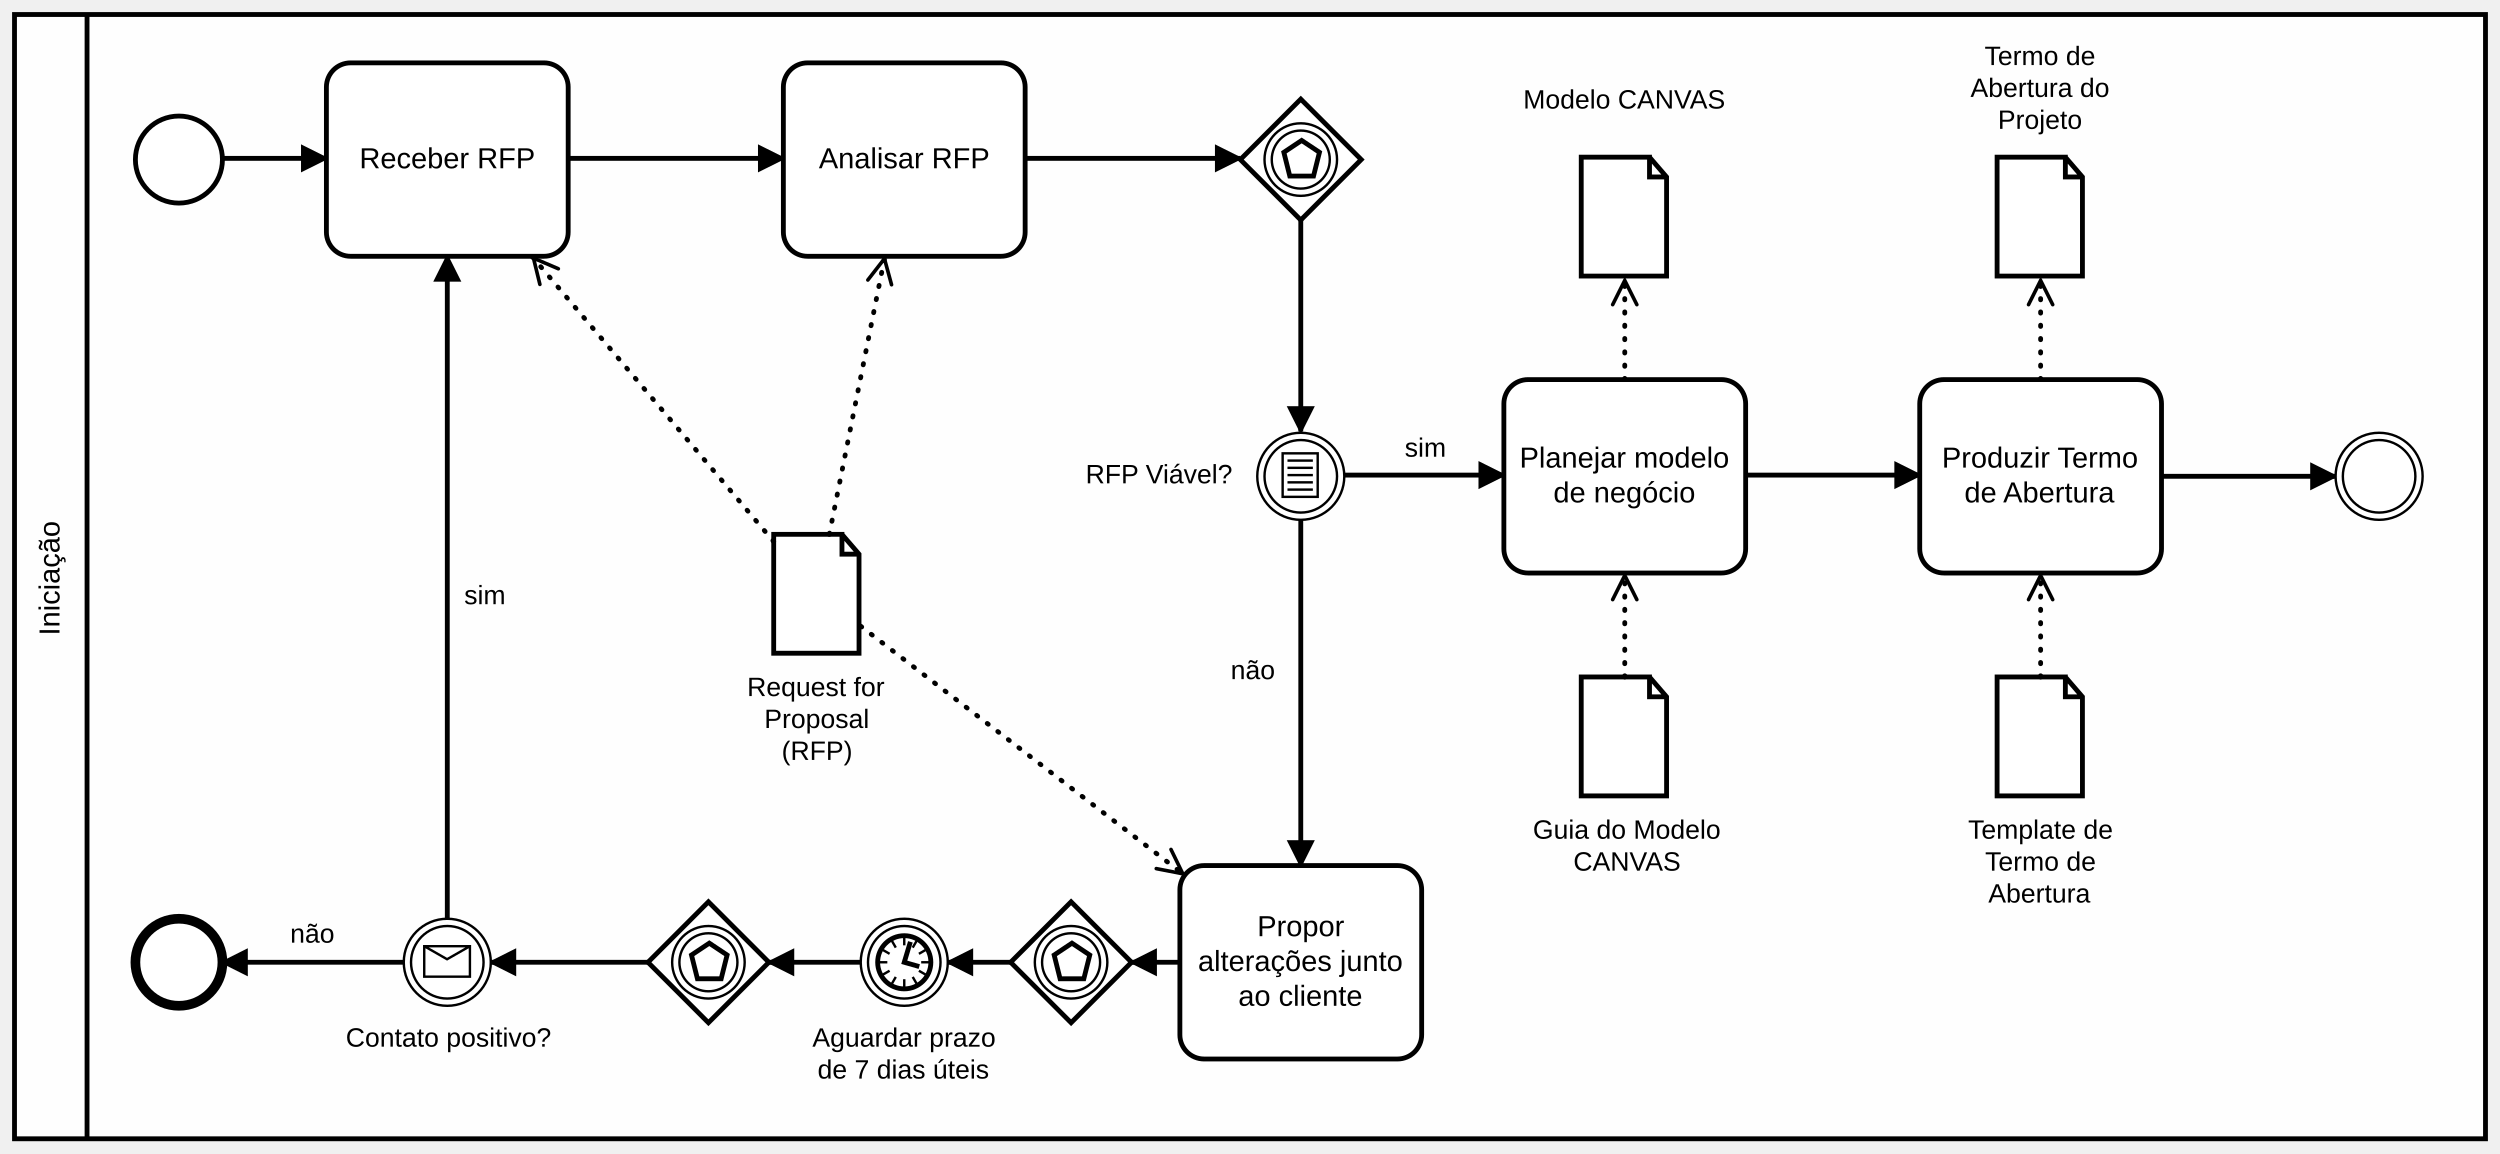
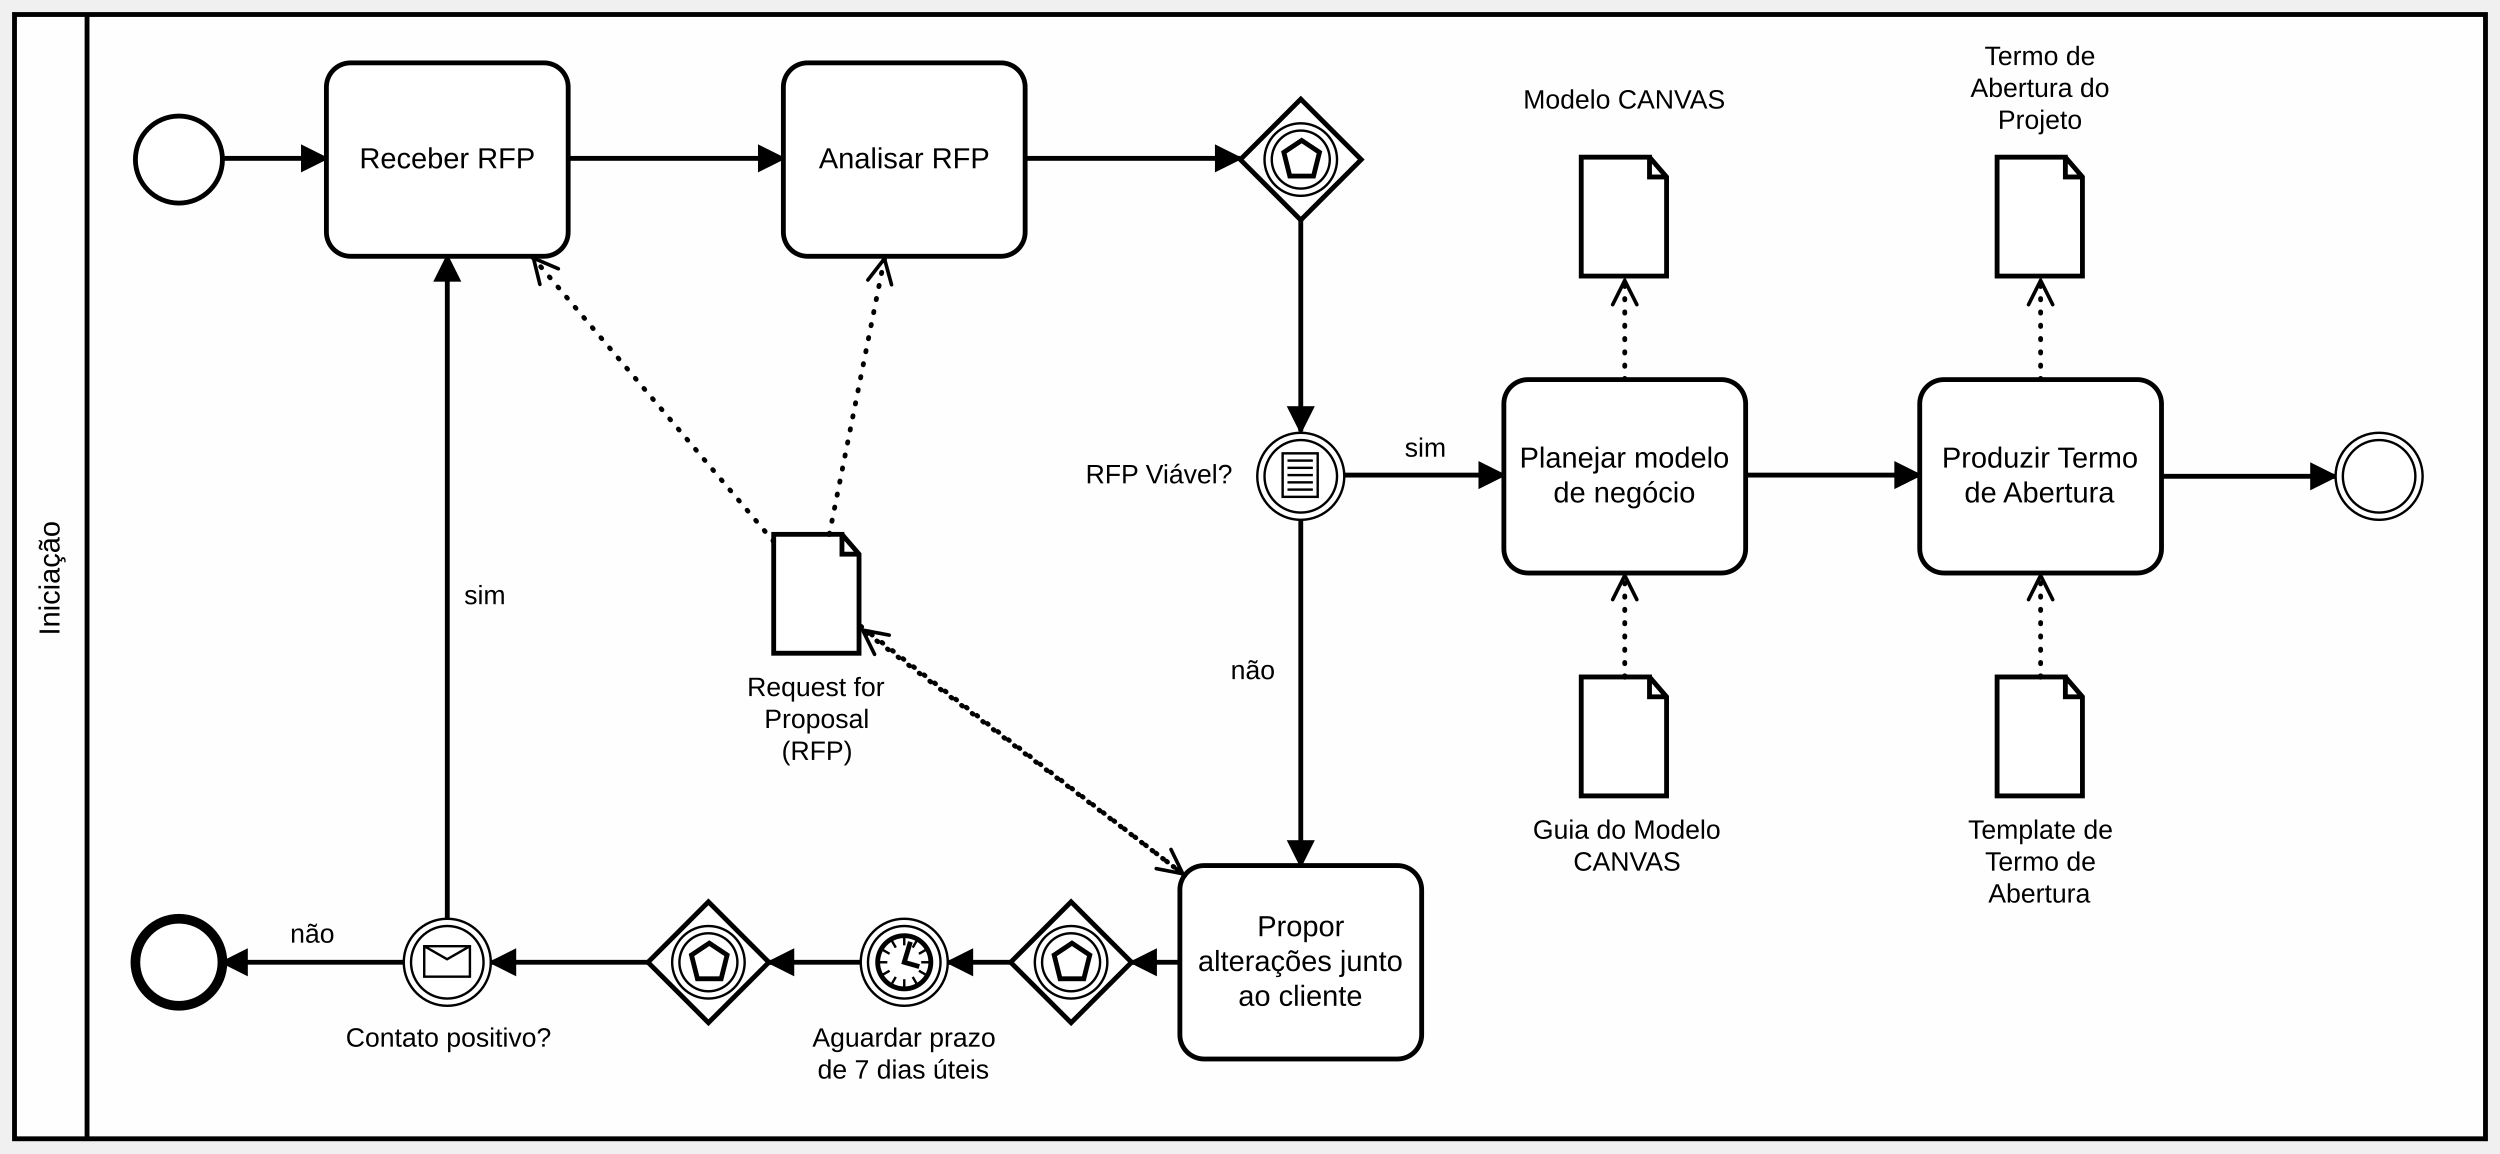
<svg xmlns="http://www.w3.org/2000/svg" width="1034" height="477" viewBox="165 106 1034 477" version="1.1">
  <defs>
-     <marker id="sequenceflow-end-white-black-8kxmvw2g6dghufuf7igqtwug3" viewBox="0 0 20 20" refX="11" refY="10" markerWidth="10" markerHeight="10" orient="auto">
+     <marker id="sequenceflow-end-white-black-ak7y0qr8el3bb672s3110w34h" viewBox="0 0 20 20" refX="11" refY="10" markerWidth="10" markerHeight="10" orient="auto">
      <path d="M 1 5 L 11 10 L 1 15 Z" style="fill: black; stroke-width: 1px; stroke-linecap: round; stroke-dasharray: 10000, 1; stroke: black;" />
    </marker>
-     <marker id="association-end-white-black-8kxmvw2g6dghufuf7igqtwug3" viewBox="0 0 20 20" refX="12" refY="10" markerWidth="10" markerHeight="10" orient="auto">
+     <marker id="association-end-white-black-ak7y0qr8el3bb672s3110w34h" viewBox="0 0 20 20" refX="12" refY="10" markerWidth="10" markerHeight="10" orient="auto">
      <path d="M 1 5 L 11 10 L 1 15" style="fill: none; stroke-width: 1.5px; stroke-linecap: round; stroke-dasharray: 10000, 1; stroke: black;" />
    </marker>
  </defs>
  <g class="djs-group">
    <g class="djs-element djs-shape selected" data-element-id="Participant_0a9of57" style="display: block;" transform="matrix(1 0 0 1 171 112)">
      <g class="djs-visual">
        <rect x="0" y="0" width="1022" height="465" rx="0" ry="0" style="stroke: black; stroke-width: 2px; fill: white; fill-opacity: 0.95;" />
        <polyline points="30,0 30,465 " style="fill: none; stroke: black; stroke-width: 2px;" />
        <text lineHeight="1.2" class="djs-label" style="font-family: Arial, sans-serif; font-size: 12px; font-weight: normal; fill: black;" transform="matrix(-1.83697e-16 -1 1 -1.83697e-16 0 465)">
          <tspan x="208.156" y="18.6">Iniciação</tspan>
        </text>
      </g>
      <rect x="0" y="0" width="1022" height="465" class="djs-hit" style="fill: none; stroke-opacity: 0; stroke: white; stroke-width: 15px;" />
      <rect x="-6" y="-6" width="1034" height="477" class="djs-outline" style="fill: none;" />
    </g>
    <g class="djs-children">
      <g class="djs-group">
        <g class="djs-element djs-connection" data-element-id="SequenceFlow_1qpzbaj" style="display: block;">
          <g class="djs-visual">
-             <path d="m  332,504L257,504 " style="fill: none; stroke-width: 2px; stroke: black; stroke-linejoin: round; marker-end: url('#sequenceflow-end-white-black-8kxmvw2g6dghufuf7igqtwug3');" />
+             <path d="m  332,504L257,504 " style="fill: none; stroke-width: 2px; stroke: black; stroke-linejoin: round; marker-end: url('#sequenceflow-end-white-black-ak7y0qr8el3bb672s3110w34h');" />
          </g>
          <polyline points="332,504 257,504 " class="djs-hit" style="fill: none; stroke-opacity: 0; stroke: white; stroke-width: 15px;" />
          <rect x="251" y="498" width="87" height="12" class="djs-outline" style="fill: none;" />
        </g>
      </g>
      <g class="djs-group">
        <g class="djs-element djs-connection" data-element-id="SequenceFlow_0czqyoo" style="display: block;">
          <g class="djs-visual">
-             <path d="m  350,486L350,212 " style="fill: none; stroke-width: 2px; stroke: black; stroke-linejoin: round; marker-end: url('#sequenceflow-end-white-black-8kxmvw2g6dghufuf7igqtwug3');" />
+             <path d="m  350,486L350,212 " style="fill: none; stroke-width: 2px; stroke: black; stroke-linejoin: round; marker-end: url('#sequenceflow-end-white-black-ak7y0qr8el3bb672s3110w34h');" />
          </g>
          <polyline points="350,486 350,212 " class="djs-hit" style="fill: none; stroke-opacity: 0; stroke: white; stroke-width: 15px;" />
          <rect x="344" y="206" width="12" height="286" class="djs-outline" style="fill: none;" />
        </g>
      </g>
      <g class="djs-group">
        <g class="djs-element djs-connection" data-element-id="SequenceFlow_0jq1gza" style="display: block;">
          <g class="djs-visual">
-             <path d="m  433,504L368,504 " style="fill: none; stroke-width: 2px; stroke: black; stroke-linejoin: round; marker-end: url('#sequenceflow-end-white-black-8kxmvw2g6dghufuf7igqtwug3');" />
+             <path d="m  433,504L368,504 " style="fill: none; stroke-width: 2px; stroke: black; stroke-linejoin: round; marker-end: url('#sequenceflow-end-white-black-ak7y0qr8el3bb672s3110w34h');" />
          </g>
          <polyline points="433,504 368,504 " class="djs-hit" style="fill: none; stroke-opacity: 0; stroke: white; stroke-width: 15px;" />
          <rect x="362" y="498" width="77" height="12" class="djs-outline" style="fill: none;" />
        </g>
      </g>
      <g class="djs-group">
        <g class="djs-element djs-connection" data-element-id="SequenceFlow_00hwxej" style="display: block;">
          <g class="djs-visual">
-             <path d="m  521,504L483,504 " style="fill: none; stroke-width: 2px; stroke: black; stroke-linejoin: round; marker-end: url('#sequenceflow-end-white-black-8kxmvw2g6dghufuf7igqtwug3');" />
+             <path d="m  521,504L483,504 " style="fill: none; stroke-width: 2px; stroke: black; stroke-linejoin: round; marker-end: url('#sequenceflow-end-white-black-ak7y0qr8el3bb672s3110w34h');" />
          </g>
          <polyline points="521,504 483,504 " class="djs-hit" style="fill: none; stroke-opacity: 0; stroke: white; stroke-width: 15px;" />
          <rect x="477" y="498" width="50" height="12" class="djs-outline" style="fill: none;" />
        </g>
      </g>
      <g class="djs-group">
        <g class="djs-element djs-connection" data-element-id="SequenceFlow_1mf11mu" style="display: block;">
          <g class="djs-visual">
-             <path d="m  583,504L557,504 " style="fill: none; stroke-width: 2px; stroke: black; stroke-linejoin: round; marker-end: url('#sequenceflow-end-white-black-8kxmvw2g6dghufuf7igqtwug3');" />
+             <path d="m  583,504L557,504 " style="fill: none; stroke-width: 2px; stroke: black; stroke-linejoin: round; marker-end: url('#sequenceflow-end-white-black-ak7y0qr8el3bb672s3110w34h');" />
          </g>
          <polyline points="583,504 557,504 " class="djs-hit" style="fill: none; stroke-opacity: 0; stroke: white; stroke-width: 15px;" />
          <rect x="551" y="498" width="38" height="12" class="djs-outline" style="fill: none;" />
        </g>
      </g>
      <g class="djs-group">
        <g class="djs-element djs-connection" data-element-id="SequenceFlow_1xzi9to" style="display: block;">
          <g class="djs-visual">
-             <path d="m  1059,303L1131,303 " style="fill: none; stroke-width: 2px; stroke: black; stroke-linejoin: round; marker-end: url('#sequenceflow-end-white-black-8kxmvw2g6dghufuf7igqtwug3');" />
+             <path d="m  1059,303L1131,303 " style="fill: none; stroke-width: 2px; stroke: black; stroke-linejoin: round; marker-end: url('#sequenceflow-end-white-black-ak7y0qr8el3bb672s3110w34h');" />
          </g>
          <polyline points="1059,303 1131,303 " class="djs-hit" style="fill: none; stroke-opacity: 0; stroke: white; stroke-width: 15px;" />
          <rect x="1053" y="297" width="84" height="12" class="djs-outline" style="fill: none;" />
        </g>
      </g>
      <g class="djs-group">
        <g class="djs-element djs-connection" data-element-id="SequenceFlow_2" style="display: block;">
          <g class="djs-visual">
-             <path d="m  400,171.5L489,171.5 " style="fill: none; stroke-width: 2px; stroke: black; stroke-linejoin: round; marker-end: url('#sequenceflow-end-white-black-8kxmvw2g6dghufuf7igqtwug3');" />
+             <path d="m  400,171.5L489,171.5 " style="fill: none; stroke-width: 2px; stroke: black; stroke-linejoin: round; marker-end: url('#sequenceflow-end-white-black-ak7y0qr8el3bb672s3110w34h');" />
          </g>
          <polyline points="400,171.5 489,171.5 " class="djs-hit" style="fill: none; stroke-opacity: 0; stroke: white; stroke-width: 15px;" />
          <rect x="394" y="165.5" width="101" height="12" class="djs-outline" style="fill: none;" />
        </g>
      </g>
      <g class="djs-group">
        <g class="djs-element djs-connection" data-element-id="SequenceFlow_1" style="display: block;">
          <g class="djs-visual">
-             <path d="m  257,171.5L300,171.5 " style="fill: none; stroke-width: 2px; stroke: black; stroke-linejoin: round; marker-end: url('#sequenceflow-end-white-black-8kxmvw2g6dghufuf7igqtwug3');" />
+             <path d="m  257,171.5L300,171.5 " style="fill: none; stroke-width: 2px; stroke: black; stroke-linejoin: round; marker-end: url('#sequenceflow-end-white-black-ak7y0qr8el3bb672s3110w34h');" />
          </g>
          <polyline points="257,171.5 300,171.5 " class="djs-hit" style="fill: none; stroke-opacity: 0; stroke: white; stroke-width: 15px;" />
          <rect x="251" y="165.5" width="55" height="12" class="djs-outline" style="fill: none;" />
        </g>
      </g>
      <g class="djs-group">
        <g class="djs-element djs-connection" data-element-id="SequenceFlow_0r278dv" style="display: block;">
          <g class="djs-visual">
-             <path d="m  589,171.5L678,171.5 " style="fill: none; stroke-width: 2px; stroke: black; stroke-linejoin: round; marker-end: url('#sequenceflow-end-white-black-8kxmvw2g6dghufuf7igqtwug3');" />
+             <path d="m  589,171.5L678,171.5 " style="fill: none; stroke-width: 2px; stroke: black; stroke-linejoin: round; marker-end: url('#sequenceflow-end-white-black-ak7y0qr8el3bb672s3110w34h');" />
          </g>
          <polyline points="589,171.5 678,171.5 " class="djs-hit" style="fill: none; stroke-opacity: 0; stroke: white; stroke-width: 15px;" />
          <rect x="583" y="165.5" width="101" height="12" class="djs-outline" style="fill: none;" />
        </g>
      </g>
      <g class="djs-group">
        <g class="djs-element djs-connection" data-element-id="SequenceFlow_1a2kr7y" style="display: block;">
          <g class="djs-visual">
-             <path d="m  703,196.5L703,284.5 " style="fill: none; stroke-width: 2px; stroke: black; stroke-linejoin: round; marker-end: url('#sequenceflow-end-white-black-8kxmvw2g6dghufuf7igqtwug3');" />
+             <path d="m  703,196.5L703,284.5 " style="fill: none; stroke-width: 2px; stroke: black; stroke-linejoin: round; marker-end: url('#sequenceflow-end-white-black-ak7y0qr8el3bb672s3110w34h');" />
          </g>
          <polyline points="703,196.5 703,284.5 " class="djs-hit" style="fill: none; stroke-opacity: 0; stroke: white; stroke-width: 15px;" />
          <rect x="697" y="190.5" width="12" height="100" class="djs-outline" style="fill: none;" />
        </g>
      </g>
      <g class="djs-group">
        <g class="djs-element djs-connection" data-element-id="SequenceFlow_06cqgjv" style="display: block;">
          <g class="djs-visual">
-             <path d="m  703,321L703,464 " style="fill: none; stroke-width: 2px; stroke: black; stroke-linejoin: round; marker-end: url('#sequenceflow-end-white-black-8kxmvw2g6dghufuf7igqtwug3');" />
+             <path d="m  703,321L703,464 " style="fill: none; stroke-width: 2px; stroke: black; stroke-linejoin: round; marker-end: url('#sequenceflow-end-white-black-ak7y0qr8el3bb672s3110w34h');" />
          </g>
          <polyline points="703,321 703,464 " class="djs-hit" style="fill: none; stroke-opacity: 0; stroke: white; stroke-width: 15px;" />
          <rect x="697" y="315" width="12" height="155" class="djs-outline" style="fill: none;" />
        </g>
      </g>
      <g class="djs-group">
        <g class="djs-element djs-connection" data-element-id="SequenceFlow_01u5vrc" style="display: block;">
          <g class="djs-visual">
-             <path d="m  721,302.5L787,302.5 " style="fill: none; stroke-width: 2px; stroke: black; stroke-linejoin: round; marker-end: url('#sequenceflow-end-white-black-8kxmvw2g6dghufuf7igqtwug3');" />
+             <path d="m  721,302.5L787,302.5 " style="fill: none; stroke-width: 2px; stroke: black; stroke-linejoin: round; marker-end: url('#sequenceflow-end-white-black-ak7y0qr8el3bb672s3110w34h');" />
          </g>
          <polyline points="721,302.5 787,302.5 " class="djs-hit" style="fill: none; stroke-opacity: 0; stroke: white; stroke-width: 15px;" />
          <rect x="715" y="296.5" width="78" height="12" class="djs-outline" style="fill: none;" />
        </g>
      </g>
      <g class="djs-group">
        <g class="djs-element djs-connection" data-element-id="SequenceFlow_0p19n75" style="display: block;">
          <g class="djs-visual">
-             <path d="m  653,504L633,504 " style="fill: none; stroke-width: 2px; stroke: black; stroke-linejoin: round; marker-end: url('#sequenceflow-end-white-black-8kxmvw2g6dghufuf7igqtwug3');" />
+             <path d="m  653,504L633,504 " style="fill: none; stroke-width: 2px; stroke: black; stroke-linejoin: round; marker-end: url('#sequenceflow-end-white-black-ak7y0qr8el3bb672s3110w34h');" />
          </g>
          <polyline points="653,504 633,504 " class="djs-hit" style="fill: none; stroke-opacity: 0; stroke: white; stroke-width: 15px;" />
          <rect x="627" y="498" width="32" height="12" class="djs-outline" style="fill: none;" />
        </g>
      </g>
      <g class="djs-group">
        <g class="djs-element djs-connection" data-element-id="SequenceFlow_1hko1fe" style="display: block;">
          <g class="djs-visual">
-             <path d="m  887,302.5L959,302.5 " style="fill: none; stroke-width: 2px; stroke: black; stroke-linejoin: round; marker-end: url('#sequenceflow-end-white-black-8kxmvw2g6dghufuf7igqtwug3');" />
+             <path d="m  887,302.5L959,302.5 " style="fill: none; stroke-width: 2px; stroke: black; stroke-linejoin: round; marker-end: url('#sequenceflow-end-white-black-ak7y0qr8el3bb672s3110w34h');" />
          </g>
          <polyline points="887,302.5 959,302.5 " class="djs-hit" style="fill: none; stroke-opacity: 0; stroke: white; stroke-width: 15px;" />
          <rect x="881" y="296.5" width="84" height="12" class="djs-outline" style="fill: none;" />
        </g>
      </g>
      <g class="djs-group">
        <g class="djs-element djs-shape" data-element-id="Task_1" style="display: block;" transform="matrix(1 0 0 1 300 132)">
          <g class="djs-visual">
            <rect x="0" y="0" width="100" height="80" rx="10" ry="10" style="stroke: black; stroke-width: 2px; fill: white; fill-opacity: 0.95;" />
            <text lineHeight="1.2" class="djs-label" style="font-family: Arial, sans-serif; font-size: 12px; font-weight: normal; fill: black;">
              <tspan x="13.656" y="43.6">Receber RFP</tspan>
            </text>
          </g>
          <rect x="0" y="0" width="100" height="80" class="djs-hit" style="fill: none; stroke-opacity: 0; stroke: white; stroke-width: 15px;" />
          <rect x="-6" y="-6" width="112" height="92" class="djs-outline" style="fill: none;" />
        </g>
      </g>
      <g class="djs-group">
        <g class="djs-element djs-shape" data-element-id="StartEvent_1" style="display: block;" transform="matrix(1 0 0 1 221 154)">
          <g class="djs-visual">
            <circle cx="18" cy="18" r="18" style="stroke: black; stroke-width: 2px; fill: white; fill-opacity: 0.95;" />
          </g>
          <rect x="0" y="0" width="36" height="36" class="djs-hit" style="fill: none; stroke-opacity: 0; stroke: white; stroke-width: 15px;" />
          <rect x="-6" y="-6" width="48" height="48" class="djs-outline" style="fill: none;" />
        </g>
      </g>
      <g class="djs-group">
        <g class="djs-element djs-shape" data-element-id="Task_1qwkkqr" style="display: block;" transform="matrix(1 0 0 1 489 132)">
          <g class="djs-visual">
            <rect x="0" y="0" width="100" height="80" rx="10" ry="10" style="stroke: black; stroke-width: 2px; fill: white; fill-opacity: 0.95;" />
            <text lineHeight="1.2" class="djs-label" style="font-family: Arial, sans-serif; font-size: 12px; font-weight: normal; fill: black;">
              <tspan x="14.664" y="43.6">Analisar RFP</tspan>
            </text>
          </g>
          <rect x="0" y="0" width="100" height="80" class="djs-hit" style="fill: none; stroke-opacity: 0; stroke: white; stroke-width: 15px;" />
          <rect x="-6" y="-6" width="112" height="92" class="djs-outline" style="fill: none;" />
        </g>
      </g>
      <g class="djs-group">
        <g class="djs-element djs-shape" data-element-id="IntermediateCatchEvent_14j4q5m" style="display: block;" transform="matrix(1 0 0 1 685 285)">
          <g class="djs-visual">
            <circle cx="18" cy="18" r="18" style="stroke: black; stroke-width: 1px; fill: white; fill-opacity: 0.95;" />
            <circle cx="18" cy="18" r="15" style="stroke: black; stroke-width: 1px; fill: none;" />
            <path d="M 10.5,8.5 l 14.5,0 l 0,18 l -14.5,0 Z M 12.5,11.5 l 10.5,0 M 12.5,14.5 l 10.5,0 M 12.5,17.5 l 10.5,0 M 12.5,20.5 l 10.5,0 M 12.5,23.5 l 10.5,0 M 12.5,26.5 l 10.5,0 " style="fill: none; stroke-width: 1px; stroke: black;" />
          </g>
          <rect x="0" y="0" width="36" height="36" class="djs-hit" style="fill: none; stroke-opacity: 0; stroke: white; stroke-width: 15px;" />
          <rect x="-6" y="-6" width="48" height="48" class="djs-outline" style="fill: none;" />
        </g>
      </g>
      <g class="djs-group">
        <g class="djs-element djs-shape" data-element-id="IntermediateCatchEvent_14j4q5m_label" style="display: block;" transform="matrix(1 0 0 1 614 296)">
          <g class="djs-visual">
            <text lineHeight="1.2" class="djs-label" style="font-family: Arial, sans-serif; font-size: 11px; font-weight: normal; fill: black;">
              <tspan x="0" y="9.9">RFP Viável?</tspan>
            </text>
          </g>
          <rect x="0" y="0" width="61" height="14" class="djs-hit" style="fill: none; stroke-opacity: 0; stroke: white; stroke-width: 15px;" />
          <rect x="-6" y="-6" width="73" height="26" class="djs-outline" style="fill: none;" />
        </g>
      </g>
      <g class="djs-group">
        <g class="djs-element djs-shape" data-element-id="Task_16v9xce" style="display: block;" transform="matrix(1 0 0 1 787 263)">
          <g class="djs-visual">
            <rect x="0" y="0" width="100" height="80" rx="10" ry="10" style="stroke: black; stroke-width: 2px; fill: white; fill-opacity: 0.95;" />
            <text lineHeight="1.2" class="djs-label" style="font-family: Arial, sans-serif; font-size: 12px; font-weight: normal; fill: black;">
              <tspan x="6.484" y="36.4">Planejar modelo</tspan>
              <tspan x="20.484" y="50.8">de negócio</tspan>
            </text>
          </g>
          <rect x="0" y="0" width="100" height="80" class="djs-hit" style="fill: none; stroke-opacity: 0; stroke: white; stroke-width: 15px;" />
          <rect x="-6" y="-6" width="112" height="92" class="djs-outline" style="fill: none;" />
        </g>
      </g>
      <g class="djs-group">
        <g class="djs-element djs-shape" data-element-id="ExclusiveGateway_1w0jxsq" style="display: block;" transform="matrix(1 0 0 1 678 147)">
          <g class="djs-visual">
            <polygon points="25,0 50,25 25,50 0,25" style="stroke: black; stroke-width: 2px; fill: white; fill-opacity: 0.95;" />
            <circle cx="25" cy="25" r="15" style="stroke: black; stroke-width: 1px; fill: none;" />
            <circle cx="25" cy="25" r="12" style="stroke: black; stroke-width: 1px; fill: none;" />
            <path d="m 18,22 7.364,-4.909 7.364,4.909 -2.455,9.818 -9.818,0 z" style="fill: none; stroke-width: 2px; stroke: black;" />
          </g>
          <rect x="0" y="0" width="50" height="50" class="djs-hit" style="fill: none; stroke-opacity: 0; stroke: white; stroke-width: 15px;" />
          <rect x="-6" y="-6" width="62" height="62" class="djs-outline" style="fill: none;" />
        </g>
      </g>
      <g class="djs-group">
        <g class="djs-element djs-shape" data-element-id="Task_0hff3eb" style="display: block;" transform="matrix(1 0 0 1 959 263)">
          <g class="djs-visual">
            <rect x="0" y="0" width="100" height="80" rx="10" ry="10" style="stroke: black; stroke-width: 2px; fill: white; fill-opacity: 0.95;" />
            <text lineHeight="1.2" class="djs-label" style="font-family: Arial, sans-serif; font-size: 12px; font-weight: normal; fill: black;">
              <tspan x="9.164" y="36.4">Produzir Termo </tspan>
              <tspan x="18.484" y="50.8">de Abertura</tspan>
            </text>
          </g>
          <rect x="0" y="0" width="100" height="80" class="djs-hit" style="fill: none; stroke-opacity: 0; stroke: white; stroke-width: 15px;" />
          <rect x="-6" y="-6" width="112" height="92" class="djs-outline" style="fill: none;" />
        </g>
      </g>
      <g class="djs-group">
        <g class="djs-element djs-shape" data-element-id="DataObjectReference_05w0q3a" style="display: block;" transform="matrix(1 0 0 1 991 171)">
          <g class="djs-visual">
            <path d="m 0,0 28.235,0 7.059,8.197 0,40.984 -35.294,0 0,-49.18 28.235,0 0,8.197 7.059,0" style="fill: white; stroke-width: 2px; stroke: black; fill-opacity: 0.95;" />
          </g>
          <rect x="0" y="0" width="36" height="50" class="djs-hit" style="fill: none; stroke-opacity: 0; stroke: white; stroke-width: 15px;" />
          <rect x="-6" y="-6" width="48" height="62" class="djs-outline" style="fill: none;" />
        </g>
      </g>
      <g class="djs-group">
        <g class="djs-element djs-shape" data-element-id="DataObjectReference_05w0q3a_label" style="display: block;" transform="matrix(1 0 0 1 980 123)">
          <g class="djs-visual">
            <text lineHeight="1.2" class="djs-label" style="font-family: Arial, sans-serif; font-size: 11px; font-weight: normal; fill: black;">
              <tspan x="5.812" y="9.9">Termo de </tspan>
              <tspan x="0" y="23.1">Abertura do </tspan>
              <tspan x="11.312" y="36.3">Projeto</tspan>
            </text>
          </g>
          <rect x="0" y="0" width="58" height="40" class="djs-hit" style="fill: none; stroke-opacity: 0; stroke: white; stroke-width: 15px;" />
          <rect x="-6" y="-6" width="70" height="52" class="djs-outline" style="fill: none;" />
        </g>
      </g>
      <g class="djs-group">
        <g class="djs-element djs-shape" data-element-id="DataObjectReference_04r1foq" style="display: block;" transform="matrix(1 0 0 1 819 171)">
          <g class="djs-visual">
            <path d="m 0,0 28.235,0 7.059,8.197 0,40.984 -35.294,0 0,-49.18 28.235,0 0,8.197 7.059,0" style="fill: white; stroke-width: 2px; stroke: black; fill-opacity: 0.95;" />
          </g>
          <rect x="0" y="0" width="36" height="50" class="djs-hit" style="fill: none; stroke-opacity: 0; stroke: white; stroke-width: 15px;" />
          <rect x="-6" y="-6" width="48" height="62" class="djs-outline" style="fill: none;" />
        </g>
      </g>
      <g class="djs-group">
        <g class="djs-element djs-shape" data-element-id="DataObjectReference_04r1foq_label" style="display: block;" transform="matrix(1 0 0 1 795 141)">
          <g class="djs-visual">
            <text lineHeight="1.2" class="djs-label" style="font-family: Arial, sans-serif; font-size: 11px; font-weight: normal; fill: black;">
              <tspan x="0" y="9.9">Modelo CANVAS</tspan>
            </text>
          </g>
          <rect x="0" y="0" width="84" height="14" class="djs-hit" style="fill: none; stroke-opacity: 0; stroke: white; stroke-width: 15px;" />
          <rect x="-6" y="-6" width="96" height="26" class="djs-outline" style="fill: none;" />
        </g>
      </g>
      <g class="djs-group">
        <g class="djs-element djs-shape" data-element-id="IntermediateThrowEvent_1yqa1kl" style="display: block;" transform="matrix(1 0 0 1 1131 285)">
          <g class="djs-visual">
            <circle cx="18" cy="18" r="18" style="stroke: black; stroke-width: 1px; fill: white; fill-opacity: 0.95;" />
            <circle cx="18" cy="18" r="15" style="stroke: black; stroke-width: 1px; fill: none;" />
          </g>
          <rect x="0" y="0" width="36" height="36" class="djs-hit" style="fill: none; stroke-opacity: 0; stroke: white; stroke-width: 15px;" />
          <rect x="-6" y="-6" width="48" height="48" class="djs-outline" style="fill: none;" />
        </g>
      </g>
      <g class="djs-group">
        <g class="djs-element djs-shape" data-element-id="Task_1bnhcu4" style="display: block;" transform="matrix(1 0 0 1 653 464)">
          <g class="djs-visual">
            <rect x="0" y="0" width="100" height="80" rx="10" ry="10" style="stroke: black; stroke-width: 2px; fill: white; fill-opacity: 0.95;" />
            <text lineHeight="1.2" class="djs-label" style="font-family: Arial, sans-serif; font-size: 12px; font-weight: normal; fill: black;">
              <tspan x="31.992" y="29.2">Propor </tspan>
              <tspan x="7.477" y="43.6">alterações junto </tspan>
              <tspan x="24.156" y="58">ao cliente</tspan>
            </text>
          </g>
          <rect x="0" y="0" width="100" height="80" class="djs-hit" style="fill: none; stroke-opacity: 0; stroke: white; stroke-width: 15px;" />
          <rect x="-6" y="-6" width="112" height="92" class="djs-outline" style="fill: none;" />
        </g>
      </g>
      <g class="djs-group">
        <g class="djs-element djs-shape" data-element-id="ExclusiveGateway_0kgq9fa" style="display: block;" transform="matrix(1 0 0 1 583 479)">
          <g class="djs-visual">
            <polygon points="25,0 50,25 25,50 0,25" style="stroke: black; stroke-width: 2px; fill: white; fill-opacity: 0.95;" />
            <circle cx="25" cy="25" r="15" style="stroke: black; stroke-width: 1px; fill: none;" />
            <circle cx="25" cy="25" r="12" style="stroke: black; stroke-width: 1px; fill: none;" />
            <path d="m 18,22 7.364,-4.909 7.364,4.909 -2.455,9.818 -9.818,0 z" style="fill: none; stroke-width: 2px; stroke: black;" />
          </g>
          <rect x="0" y="0" width="50" height="50" class="djs-hit" style="fill: none; stroke-opacity: 0; stroke: white; stroke-width: 15px;" />
          <rect x="-6" y="-6" width="62" height="62" class="djs-outline" style="fill: none;" />
        </g>
      </g>
      <g class="djs-group">
        <g class="djs-element djs-shape" data-element-id="ExclusiveGateway_046lf9d" style="display: block;" transform="matrix(1 0 0 1 433 479)">
          <g class="djs-visual">
            <polygon points="25,0 50,25 25,50 0,25" style="stroke: black; stroke-width: 2px; fill: white; fill-opacity: 0.95;" />
            <circle cx="25" cy="25" r="15" style="stroke: black; stroke-width: 1px; fill: none;" />
            <circle cx="25" cy="25" r="12" style="stroke: black; stroke-width: 1px; fill: none;" />
            <path d="m 18,22 7.364,-4.909 7.364,4.909 -2.455,9.818 -9.818,0 z" style="fill: none; stroke-width: 2px; stroke: black;" />
          </g>
          <rect x="0" y="0" width="50" height="50" class="djs-hit" style="fill: none; stroke-opacity: 0; stroke: white; stroke-width: 15px;" />
          <rect x="-6" y="-6" width="62" height="62" class="djs-outline" style="fill: none;" />
        </g>
      </g>
      <g class="djs-group">
        <g class="djs-element djs-shape" data-element-id="IntermediateCatchEvent_0dlj7a7" style="display: block;" transform="matrix(1 0 0 1 332 486)">
          <g class="djs-visual">
            <circle cx="18" cy="18" r="18" style="stroke: black; stroke-width: 1px; fill: white; fill-opacity: 0.95;" />
            <circle cx="18" cy="18" r="15" style="stroke: black; stroke-width: 1px; fill: none;" />
            <path d="m 8.46,11.34 l 0,12.6 l 18.9,0 l 0,-12.6 z l 9.45,5.4 l 9.45,-5.4" style="fill: white; stroke-width: 1px; stroke: black;" />
          </g>
          <rect x="0" y="0" width="36" height="36" class="djs-hit" style="fill: none; stroke-opacity: 0; stroke: white; stroke-width: 15px;" />
          <rect x="-6" y="-6" width="48" height="48" class="djs-outline" style="fill: none;" />
        </g>
      </g>
      <g class="djs-group">
        <g class="djs-element djs-shape" data-element-id="IntermediateCatchEvent_0dlj7a7_label" style="display: block;" transform="matrix(1 0 0 1 308 529)">
          <g class="djs-visual">
            <text lineHeight="1.2" class="djs-label" style="font-family: Arial, sans-serif; font-size: 11px; font-weight: normal; fill: black;">
              <tspan x="0" y="9.9">Contato positivo?</tspan>
            </text>
          </g>
          <rect x="0" y="0" width="85" height="14" class="djs-hit" style="fill: none; stroke-opacity: 0; stroke: white; stroke-width: 15px;" />
          <rect x="-6" y="-6" width="97" height="26" class="djs-outline" style="fill: none;" />
        </g>
      </g>
      <g class="djs-group">
        <g class="djs-element djs-shape" data-element-id="EndEvent_1qq3xfu" style="display: block;" transform="matrix(1 0 0 1 221 486)">
          <g class="djs-visual">
            <circle cx="18" cy="18" r="18" style="stroke: black; stroke-width: 4px; fill: white; fill-opacity: 0.95;" />
          </g>
          <rect x="0" y="0" width="36" height="36" class="djs-hit" style="fill: none; stroke-opacity: 0; stroke: white; stroke-width: 15px;" />
          <rect x="-6" y="-6" width="48" height="48" class="djs-outline" style="fill: none;" />
        </g>
      </g>
      <g class="djs-group">
        <g class="djs-element djs-shape" data-element-id="DataObjectReference_1u9q8cg" style="display: block;" transform="matrix(1 0 0 1 485 327)">
          <g class="djs-visual">
            <path d="m 0,0 28.235,0 7.059,8.197 0,40.984 -35.294,0 0,-49.18 28.235,0 0,8.197 7.059,0" style="fill: white; stroke-width: 2px; stroke: black; fill-opacity: 0.95;" />
          </g>
          <rect x="0" y="0" width="36" height="50" class="djs-hit" style="fill: none; stroke-opacity: 0; stroke: white; stroke-width: 15px;" />
          <rect x="-6" y="-6" width="48" height="62" class="djs-outline" style="fill: none;" />
        </g>
      </g>
      <g class="djs-group">
        <g class="djs-element djs-shape" data-element-id="DataObjectReference_1u9q8cg_label" style="display: block;" transform="matrix(1 0 0 1 474 384)">
          <g class="djs-visual">
            <text lineHeight="1.2" class="djs-label" style="font-family: Arial, sans-serif; font-size: 11px; font-weight: normal; fill: black;">
              <tspan x="0" y="9.9">Request for </tspan>
              <tspan x="7.109" y="23.1">Proposal</tspan>
              <tspan x="14.266" y="36.3">(RFP)</tspan>
            </text>
          </g>
          <rect x="0" y="0" width="58" height="40" class="djs-hit" style="fill: none; stroke-opacity: 0; stroke: white; stroke-width: 15px;" />
          <rect x="-6" y="-6" width="70" height="52" class="djs-outline" style="fill: none;" />
        </g>
      </g>
      <g class="djs-group">
        <g class="djs-element djs-shape" data-element-id="IntermediateCatchEvent_03wvstk" style="display: block;" transform="matrix(1 0 0 1 521 486)">
          <g class="djs-visual">
            <circle cx="18" cy="18" r="18" style="stroke: black; stroke-width: 1px; fill: white; fill-opacity: 0.95;" />
            <circle cx="18" cy="18" r="15" style="stroke: black; stroke-width: 1px; fill: none;" />
            <circle cx="18" cy="18" r="11" style="stroke: black; stroke-width: 2px; fill: white;" />
            <path d="M 18,18 l 2.25,-7.5 m -2.25,7.5 l 5.25,1.5 " style="fill: none; stroke-width: 2px; stroke: black; stroke-linecap: square;" />
            <path d="M 18,18 m 0,7.5 l -0,2.25 " transform="rotate(0,18,18)" style="fill: none; stroke-width: 1px; stroke: black; stroke-linecap: square;" />
            <path d="M 18,18 m 0,7.5 l -0,2.25 " transform="rotate(30,18,18)" style="fill: none; stroke-width: 1px; stroke: black; stroke-linecap: square;" />
            <path d="M 18,18 m 0,7.5 l -0,2.25 " transform="rotate(60,18,18)" style="fill: none; stroke-width: 1px; stroke: black; stroke-linecap: square;" />
            <path d="M 18,18 m 0,7.5 l -0,2.25 " transform="rotate(90,18,18)" style="fill: none; stroke-width: 1px; stroke: black; stroke-linecap: square;" />
            <path d="M 18,18 m 0,7.5 l -0,2.25 " transform="rotate(120,18,18)" style="fill: none; stroke-width: 1px; stroke: black; stroke-linecap: square;" />
            <path d="M 18,18 m 0,7.5 l -0,2.25 " transform="rotate(150,18,18)" style="fill: none; stroke-width: 1px; stroke: black; stroke-linecap: square;" />
            <path d="M 18,18 m 0,7.5 l -0,2.25 " transform="rotate(180,18,18)" style="fill: none; stroke-width: 1px; stroke: black; stroke-linecap: square;" />
            <path d="M 18,18 m 0,7.5 l -0,2.25 " transform="rotate(210,18,18)" style="fill: none; stroke-width: 1px; stroke: black; stroke-linecap: square;" />
            <path d="M 18,18 m 0,7.5 l -0,2.25 " transform="rotate(240,18,18)" style="fill: none; stroke-width: 1px; stroke: black; stroke-linecap: square;" />
            <path d="M 18,18 m 0,7.5 l -0,2.25 " transform="rotate(270,18,18)" style="fill: none; stroke-width: 1px; stroke: black; stroke-linecap: square;" />
            <path d="M 18,18 m 0,7.5 l -0,2.25 " transform="rotate(300,18,18)" style="fill: none; stroke-width: 1px; stroke: black; stroke-linecap: square;" />
            <path d="M 18,18 m 0,7.5 l -0,2.25 " transform="rotate(330,18,18)" style="fill: none; stroke-width: 1px; stroke: black; stroke-linecap: square;" />
          </g>
          <rect x="0" y="0" width="36" height="36" class="djs-hit" style="fill: none; stroke-opacity: 0; stroke: white; stroke-width: 15px;" />
          <rect x="-6" y="-6" width="48" height="48" class="djs-outline" style="fill: none;" />
        </g>
      </g>
      <g class="djs-group">
        <g class="djs-element djs-shape" data-element-id="IntermediateCatchEvent_03wvstk_label" style="display: block;" transform="matrix(1 0 0 1 501 529)">
          <g class="djs-visual">
            <text lineHeight="1.2" class="djs-label" style="font-family: Arial, sans-serif; font-size: 11px; font-weight: normal; fill: black;">
              <tspan x="0" y="9.9">Aguardar prazo </tspan>
              <tspan x="2.141" y="23.1">de 7 dias úteis</tspan>
            </text>
          </g>
          <rect x="0" y="0" width="76" height="27" class="djs-hit" style="fill: none; stroke-opacity: 0; stroke: white; stroke-width: 15px;" />
          <rect x="-6" y="-6" width="88" height="39" class="djs-outline" style="fill: none;" />
        </g>
      </g>
      <g class="djs-group">
        <g class="djs-element djs-shape" data-element-id="DataObjectReference_0xcdxvb" style="display: block;" transform="matrix(1 0 0 1 819 386)">
          <g class="djs-visual">
            <path d="m 0,0 28.235,0 7.059,8.197 0,40.984 -35.294,0 0,-49.18 28.235,0 0,8.197 7.059,0" style="fill: white; stroke-width: 2px; stroke: black; fill-opacity: 0.95;" />
          </g>
          <rect x="0" y="0" width="36" height="50" class="djs-hit" style="fill: none; stroke-opacity: 0; stroke: white; stroke-width: 15px;" />
          <rect x="-6" y="-6" width="48" height="62" class="djs-outline" style="fill: none;" />
        </g>
      </g>
      <g class="djs-group">
        <g class="djs-element djs-shape" data-element-id="DataObjectReference_0xcdxvb_label" style="display: block;" transform="matrix(1 0 0 1 799 443)">
          <g class="djs-visual">
            <text lineHeight="1.2" class="djs-label" style="font-family: Arial, sans-serif; font-size: 11px; font-weight: normal; fill: black;">
              <tspan x="0" y="9.9">Guia do Modelo </tspan>
              <tspan x="16.727" y="23.1">CANVAS</tspan>
            </text>
          </g>
          <rect x="0" y="0" width="78" height="27" class="djs-hit" style="fill: none; stroke-opacity: 0; stroke: white; stroke-width: 15px;" />
          <rect x="-6" y="-6" width="90" height="39" class="djs-outline" style="fill: none;" />
        </g>
      </g>
      <g class="djs-group">
        <g class="djs-element djs-shape" data-element-id="DataObjectReference_0qhkdcj" style="display: block;" transform="matrix(1 0 0 1 991 386)">
          <g class="djs-visual">
            <path d="m 0,0 28.235,0 7.059,8.197 0,40.984 -35.294,0 0,-49.18 28.235,0 0,8.197 7.059,0" style="fill: white; stroke-width: 2px; stroke: black; fill-opacity: 0.95;" />
          </g>
          <rect x="0" y="0" width="36" height="50" class="djs-hit" style="fill: none; stroke-opacity: 0; stroke: white; stroke-width: 15px;" />
          <rect x="-6" y="-6" width="48" height="62" class="djs-outline" style="fill: none;" />
        </g>
      </g>
      <g class="djs-group">
        <g class="djs-element djs-shape" data-element-id="DataObjectReference_0qhkdcj_label" style="display: block;" transform="matrix(1 0 0 1 979 443)">
          <g class="djs-visual">
            <text lineHeight="1.2" class="djs-label" style="font-family: Arial, sans-serif; font-size: 11px; font-weight: normal; fill: black;">
              <tspan x="0" y="9.9">Template de </tspan>
              <tspan x="7.031" y="23.1">Termo de </tspan>
              <tspan x="8.367" y="36.3">Abertura</tspan>
            </text>
          </g>
          <rect x="0" y="0" width="60" height="40" class="djs-hit" style="fill: none; stroke-opacity: 0; stroke: white; stroke-width: 15px;" />
          <rect x="-6" y="-6" width="72" height="52" class="djs-outline" style="fill: none;" />
        </g>
      </g>
      <g class="djs-group">
        <g class="djs-element djs-shape" data-element-id="SequenceFlow_01u5vrc_label" style="display: block;" transform="matrix(1 0 0 1 746 285)">
          <g class="djs-visual">
            <text lineHeight="1.2" class="djs-label" style="font-family: Arial, sans-serif; font-size: 11px; font-weight: normal; fill: black;">
              <tspan x="0" y="9.9">sim</tspan>
            </text>
          </g>
          <rect x="0" y="0" width="17" height="14" class="djs-hit" style="fill: none; stroke-opacity: 0; stroke: white; stroke-width: 15px;" />
          <rect x="-6" y="-6" width="29" height="26" class="djs-outline" style="fill: none;" />
        </g>
      </g>
      <g class="djs-group">
        <g class="djs-element djs-shape" data-element-id="SequenceFlow_06cqgjv_label" style="display: block;" transform="matrix(1 0 0 1 674 377)">
          <g class="djs-visual">
            <text lineHeight="1.2" class="djs-label" style="font-family: Arial, sans-serif; font-size: 11px; font-weight: normal; fill: black;">
              <tspan x="0" y="9.9">não</tspan>
            </text>
          </g>
          <rect x="0" y="0" width="19" height="14" class="djs-hit" style="fill: none; stroke-opacity: 0; stroke: white; stroke-width: 15px;" />
          <rect x="-6" y="-6" width="31" height="26" class="djs-outline" style="fill: none;" />
        </g>
      </g>
      <g class="djs-group">
        <g class="djs-element djs-shape" data-element-id="SequenceFlow_0czqyoo_label" style="display: block;" transform="matrix(1 0 0 1 357 346)">
          <g class="djs-visual">
            <text lineHeight="1.2" class="djs-label" style="font-family: Arial, sans-serif; font-size: 11px; font-weight: normal; fill: black;">
              <tspan x="0" y="9.9">sim</tspan>
            </text>
          </g>
          <rect x="0" y="0" width="17" height="14" class="djs-hit" style="fill: none; stroke-opacity: 0; stroke: white; stroke-width: 15px;" />
          <rect x="-6" y="-6" width="29" height="26" class="djs-outline" style="fill: none;" />
        </g>
      </g>
      <g class="djs-group">
        <g class="djs-element djs-shape" data-element-id="SequenceFlow_1qpzbaj_label" style="display: block;" transform="matrix(1 0 0 1 285 486)">
          <g class="djs-visual">
            <text lineHeight="1.2" class="djs-label" style="font-family: Arial, sans-serif; font-size: 11px; font-weight: normal; fill: black;">
              <tspan x="0" y="9.9">não</tspan>
            </text>
          </g>
          <rect x="0" y="0" width="19" height="14" class="djs-hit" style="fill: none; stroke-opacity: 0; stroke: white; stroke-width: 15px;" />
          <rect x="-6" y="-6" width="31" height="26" class="djs-outline" style="fill: none;" />
        </g>
      </g>
    </g>
  </g>
  <g class="djs-group">
    <g class="djs-element djs-connection" data-element-id="DataInputAssociation_0l89qcj" style="display: block;">
      <g class="djs-visual">
-         <polyline points="485,330 385,212 " style="fill: none; stroke: black; stroke-width: 2px; stroke-dasharray: 0.5, 5; stroke-linecap: round; stroke-linejoin: round; marker-end: url('#association-end-white-black-8kxmvw2g6dghufuf7igqtwug3');" />
+         <polyline points="485,330 385,212 " style="fill: none; stroke: black; stroke-width: 2px; stroke-dasharray: 0.5, 5; stroke-linecap: round; stroke-linejoin: round; marker-end: url('#association-end-white-black-ak7y0qr8el3bb672s3110w34h');" />
      </g>
      <polyline points="485,330 385,212 " class="djs-hit" style="fill: none; stroke-opacity: 0; stroke: white; stroke-width: 15px;" />
      <rect x="379" y="206" width="112" height="130" class="djs-outline" style="fill: none;" />
    </g>
  </g>
  <g class="djs-group">
    <g class="djs-element djs-connection" data-element-id="DataInputAssociation_0lozfp1" style="display: block;">
      <g class="djs-visual">
-         <polyline points="508,327 531,212 " style="fill: none; stroke: black; stroke-width: 2px; stroke-dasharray: 0.5, 5; stroke-linecap: round; stroke-linejoin: round; marker-end: url('#association-end-white-black-8kxmvw2g6dghufuf7igqtwug3');" />
+         <polyline points="508,327 531,212 " style="fill: none; stroke: black; stroke-width: 2px; stroke-dasharray: 0.5, 5; stroke-linecap: round; stroke-linejoin: round; marker-end: url('#association-end-white-black-ak7y0qr8el3bb672s3110w34h');" />
      </g>
      <polyline points="508,327 531,212 " class="djs-hit" style="fill: none; stroke-opacity: 0; stroke: white; stroke-width: 15px;" />
      <rect x="502" y="206" width="35" height="127" class="djs-outline" style="fill: none;" />
    </g>
  </g>
  <g class="djs-group">
    <g class="djs-element djs-connection" data-element-id="DataInputAssociation_16q0ytu" style="display: block;">
      <g class="djs-visual">
-         <polyline points="837,386 837,343 " style="fill: none; stroke: black; stroke-width: 2px; stroke-dasharray: 0.5, 5; stroke-linecap: round; stroke-linejoin: round; marker-end: url('#association-end-white-black-8kxmvw2g6dghufuf7igqtwug3');" />
+         <polyline points="837,386 837,343 " style="fill: none; stroke: black; stroke-width: 2px; stroke-dasharray: 0.5, 5; stroke-linecap: round; stroke-linejoin: round; marker-end: url('#association-end-white-black-ak7y0qr8el3bb672s3110w34h');" />
      </g>
      <polyline points="837,386 837,343 " class="djs-hit" style="fill: none; stroke-opacity: 0; stroke: white; stroke-width: 15px;" />
      <rect x="831" y="337" width="12" height="55" class="djs-outline" style="fill: none;" />
    </g>
  </g>
  <g class="djs-group">
    <g class="djs-element djs-connection" data-element-id="DataOutputAssociation_09f9lgk" style="display: block;">
      <g class="djs-visual">
-         <polyline points="837,263 837,221 " style="fill: none; stroke: black; stroke-width: 2px; stroke-dasharray: 0.5, 5; stroke-linecap: round; stroke-linejoin: round; marker-end: url('#association-end-white-black-8kxmvw2g6dghufuf7igqtwug3');" />
+         <polyline points="837,263 837,221 " style="fill: none; stroke: black; stroke-width: 2px; stroke-dasharray: 0.5, 5; stroke-linecap: round; stroke-linejoin: round; marker-end: url('#association-end-white-black-ak7y0qr8el3bb672s3110w34h');" />
      </g>
      <polyline points="837,263 837,221 " class="djs-hit" style="fill: none; stroke-opacity: 0; stroke: white; stroke-width: 15px;" />
      <rect x="831" y="215" width="12" height="54" class="djs-outline" style="fill: none;" />
    </g>
  </g>
  <g class="djs-group">
    <g class="djs-element djs-connection" data-element-id="DataInputAssociation_0ptxnao" style="display: block;">
      <g class="djs-visual">
-         <polyline points="1009,386 1009,343 " style="fill: none; stroke: black; stroke-width: 2px; stroke-dasharray: 0.5, 5; stroke-linecap: round; stroke-linejoin: round; marker-end: url('#association-end-white-black-8kxmvw2g6dghufuf7igqtwug3');" />
+         <polyline points="1009,386 1009,343 " style="fill: none; stroke: black; stroke-width: 2px; stroke-dasharray: 0.5, 5; stroke-linecap: round; stroke-linejoin: round; marker-end: url('#association-end-white-black-ak7y0qr8el3bb672s3110w34h');" />
      </g>
      <polyline points="1009,386 1009,343 " class="djs-hit" style="fill: none; stroke-opacity: 0; stroke: white; stroke-width: 15px;" />
      <rect x="1003" y="337" width="12" height="55" class="djs-outline" style="fill: none;" />
    </g>
  </g>
  <g class="djs-group">
    <g class="djs-element djs-connection" data-element-id="DataOutputAssociation_1yrajmi" style="display: block;">
      <g class="djs-visual">
-         <polyline points="1009,263 1009,221 " style="fill: none; stroke: black; stroke-width: 2px; stroke-dasharray: 0.5, 5; stroke-linecap: round; stroke-linejoin: round; marker-end: url('#association-end-white-black-8kxmvw2g6dghufuf7igqtwug3');" />
+         <polyline points="1009,263 1009,221 " style="fill: none; stroke: black; stroke-width: 2px; stroke-dasharray: 0.5, 5; stroke-linecap: round; stroke-linejoin: round; marker-end: url('#association-end-white-black-ak7y0qr8el3bb672s3110w34h');" />
      </g>
      <polyline points="1009,263 1009,221 " class="djs-hit" style="fill: none; stroke-opacity: 0; stroke: white; stroke-width: 15px;" />
      <rect x="1003" y="215" width="12" height="54" class="djs-outline" style="fill: none;" />
    </g>
  </g>
  <g class="djs-group">
    <g class="djs-element djs-connection" data-element-id="DataInputAssociation_04tettw" style="display: block;">
      <g class="djs-visual">
-         <polyline points="521,365 655,468 " style="fill: none; stroke: black; stroke-width: 2px; stroke-dasharray: 0.5, 5; stroke-linecap: round; stroke-linejoin: round; marker-end: url('#association-end-white-black-8kxmvw2g6dghufuf7igqtwug3');" />
+         <polyline points="521,365 655,468 " style="fill: none; stroke: black; stroke-width: 2px; stroke-dasharray: 0.5, 5; stroke-linecap: round; stroke-linejoin: round; marker-end: url('#association-end-white-black-ak7y0qr8el3bb672s3110w34h');" />
      </g>
      <polyline points="521,365 655,468 " class="djs-hit" style="fill: none; stroke-opacity: 0; stroke: white; stroke-width: 15px;" />
      <rect x="515" y="359" width="146" height="115" class="djs-outline" style="fill: none;" />
    </g>
  </g>
+   <g class="djs-group">
+     <g class="djs-element djs-connection" data-element-id="DataOutputAssociation_0yn5yn2" style="display: block;">
+       <g class="djs-visual">
+         <polyline points="655,468 521,366 " style="fill: none; stroke: black; stroke-width: 2px; stroke-dasharray: 0.5, 5; stroke-linecap: round; stroke-linejoin: round; marker-end: url('#association-end-white-black-ak7y0qr8el3bb672s3110w34h');" />
+       </g>
+       <polyline points="655,468 521,366 " class="djs-hit" style="fill: none; stroke-opacity: 0; stroke: white; stroke-width: 15px;" />
+       <rect x="515" y="360" width="146" height="114" class="djs-outline" style="fill: none;" />
+     </g>
+   </g>
</svg>
